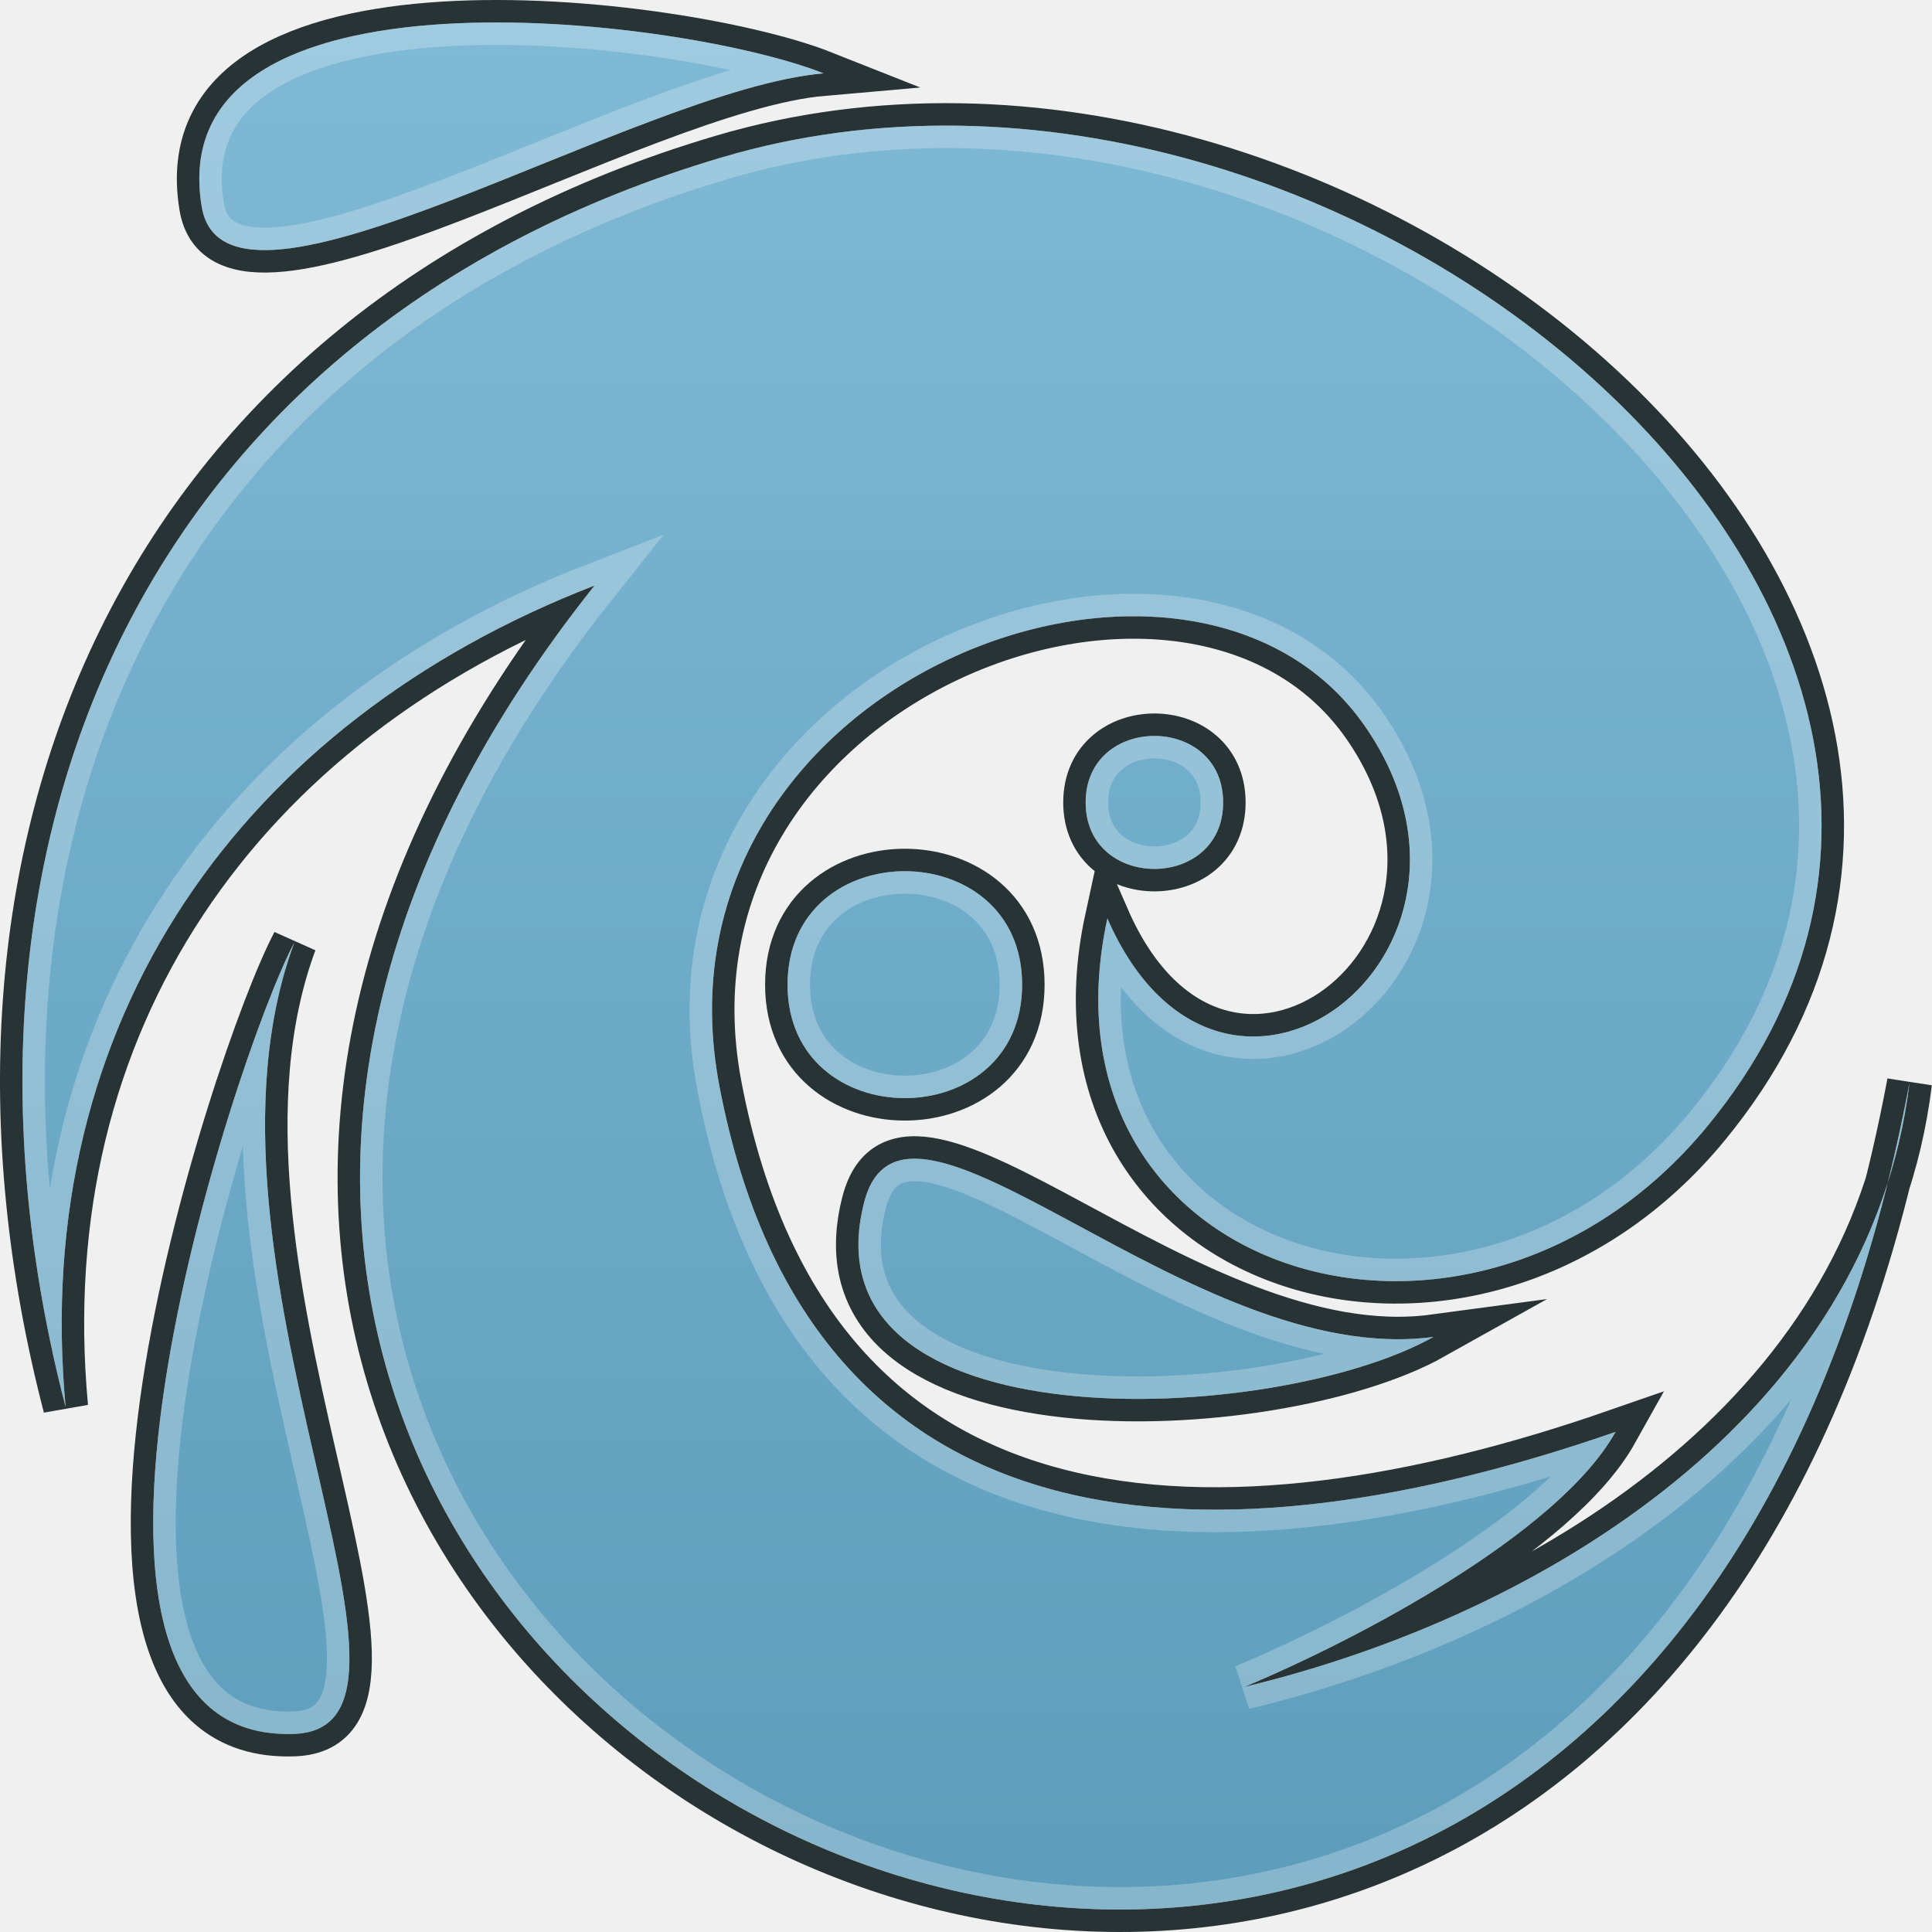
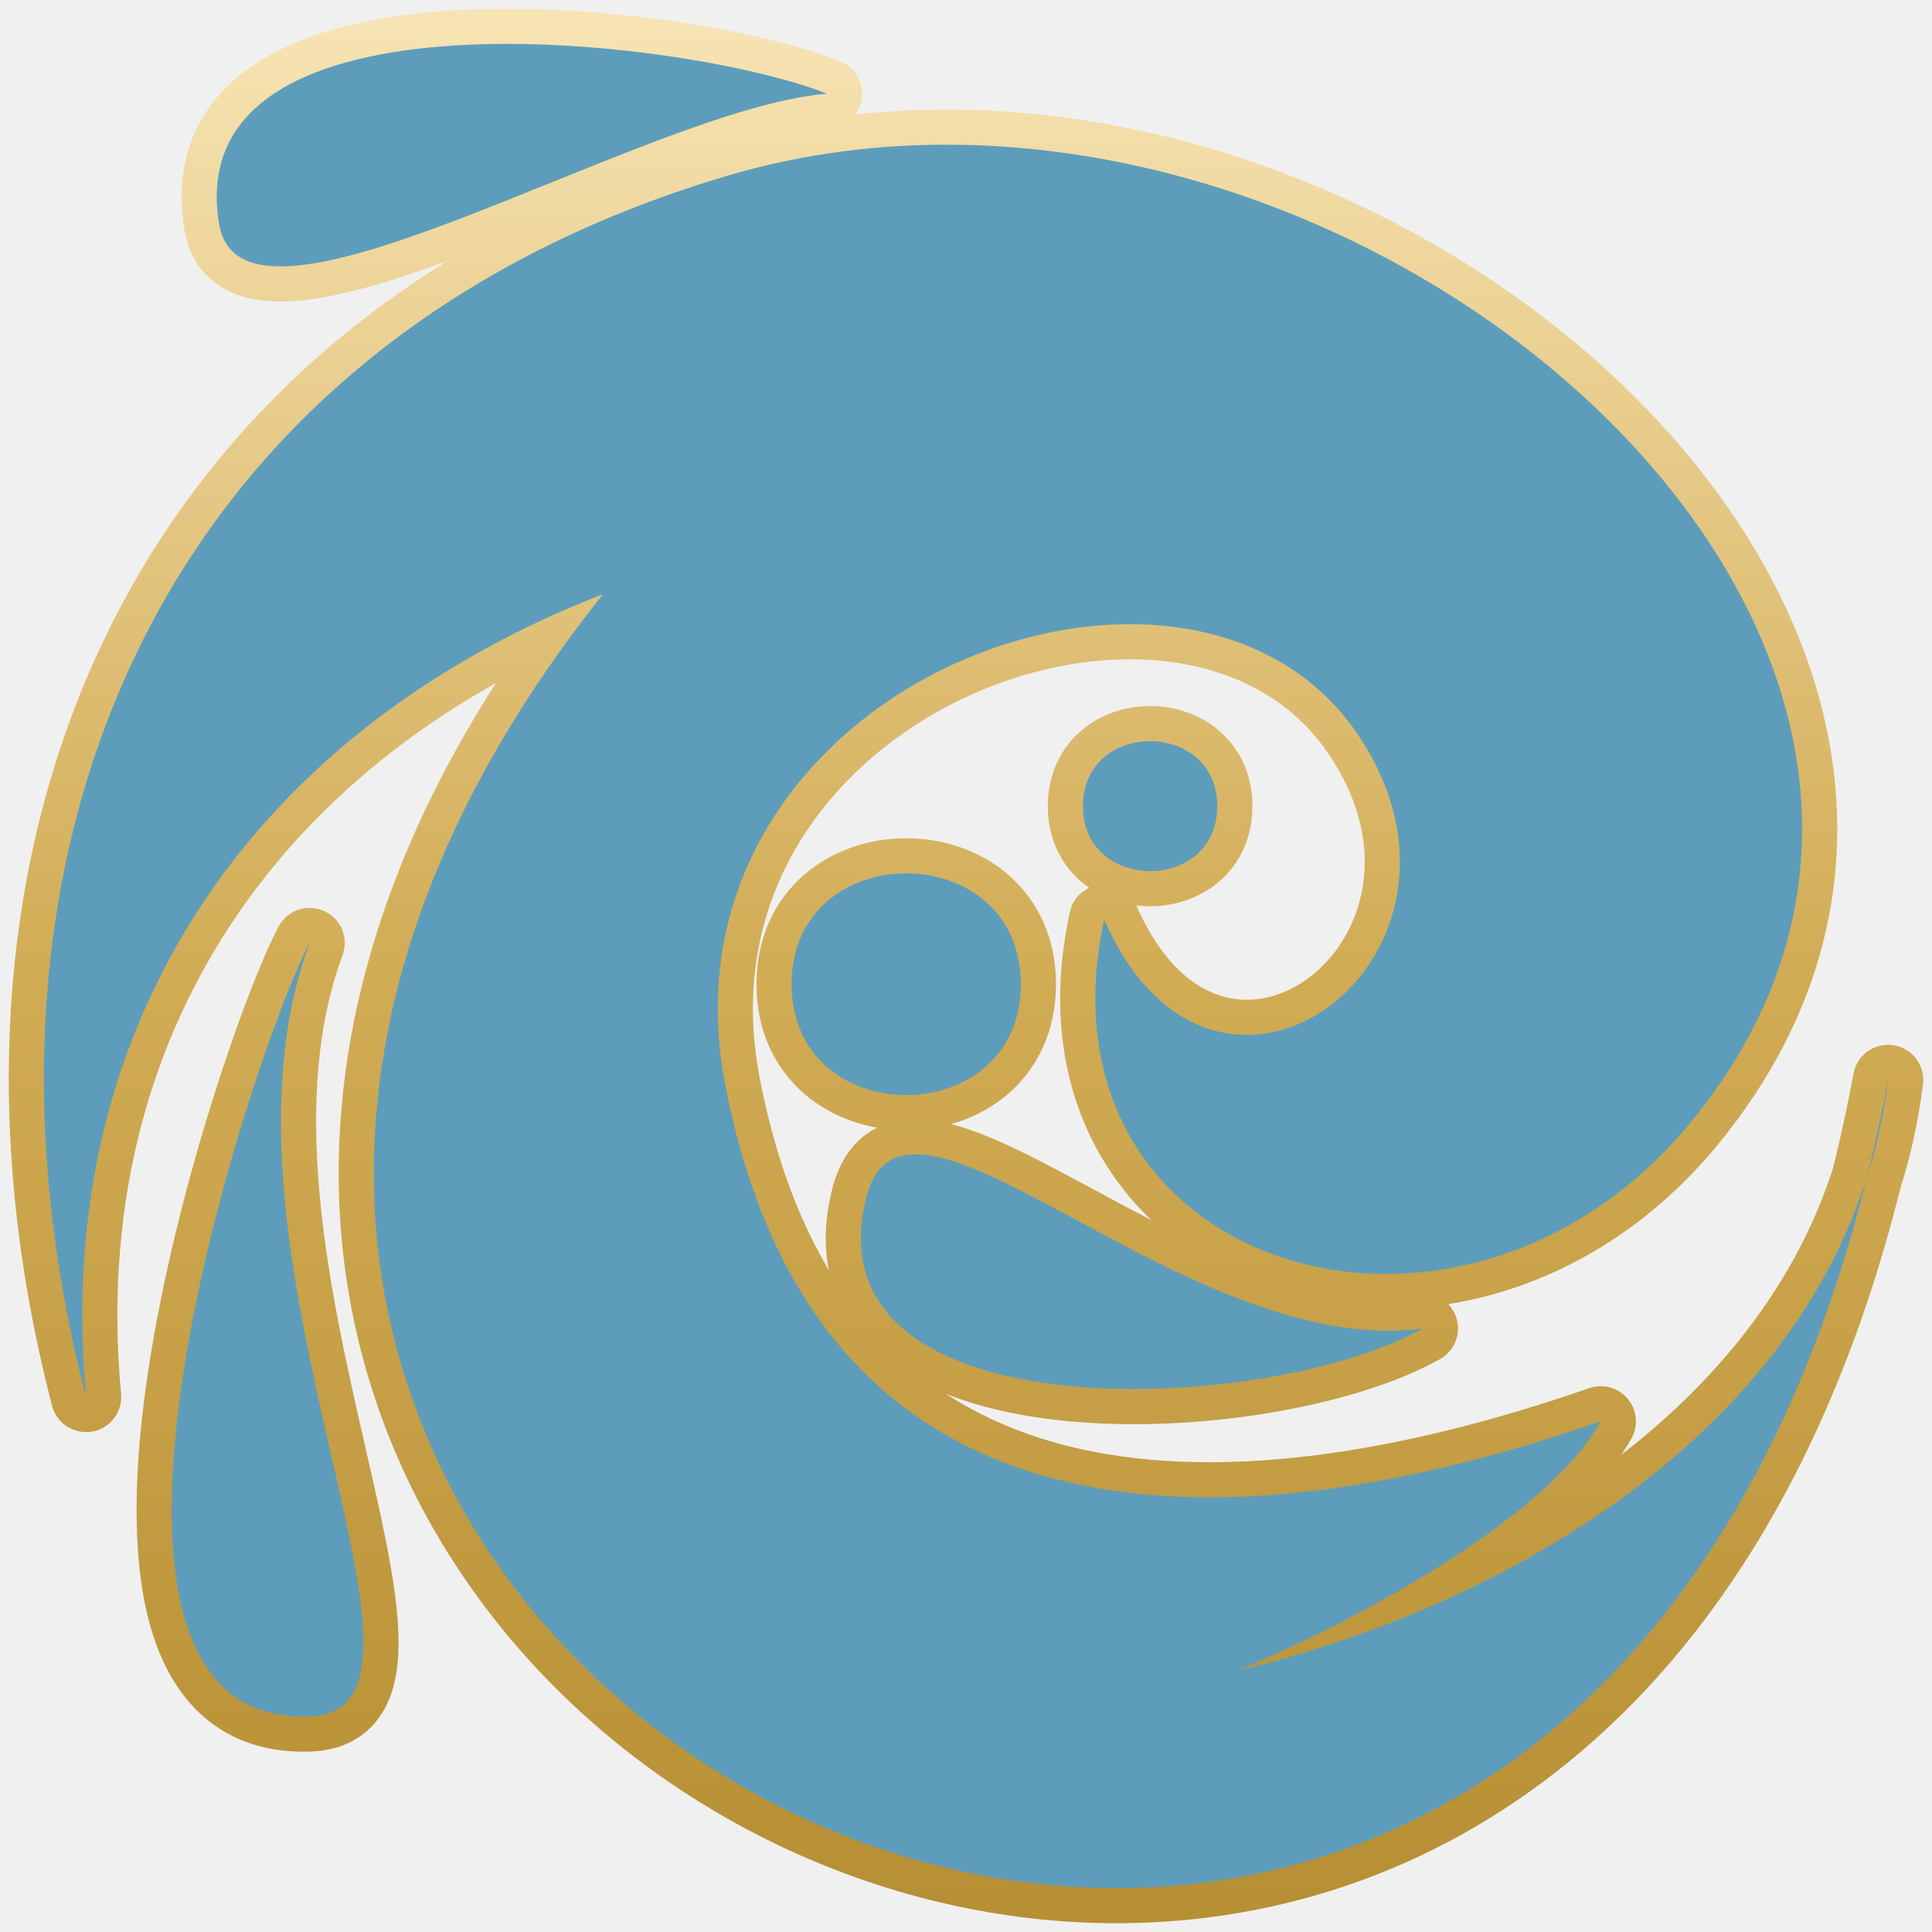
- <svg xmlns="http://www.w3.org/2000/svg" xmlns:xlink="http://www.w3.org/1999/xlink" width="86" height="86" viewBox="0 0 86 86" fill="none">
-   <use xlink:href="#stroke0_2496_74" fill="url(#paint0_linear_2496_74)" />
-   <mask id="stroke1_2496_74" maskUnits="userSpaceOnUse" x="0" y="0" width="86" height="86" fill="black">
-     <rect fill="white" width="86" height="86" />
-     <use xlink:href="#stroke0_2496_74" />
-   </mask>
-   <path d="M36.66 3.265C28.266 3.992 10.055 15.629 8.981 9.208C7.097 -2.048 30.302 0.745 36.66 3.265ZM49.293 40.885C54.409 52.582 67.759 42.515 60.789 32.37C53.033 21.078 28.567 30.303 32.027 48.368C36.128 69.791 54.543 69.773 71.913 63.739C69.358 68.311 60.316 73.036 55.372 75.096C68.862 71.856 83.214 62.88 85 48.189C71.913 117.995 -13.17 75.87 26.465 26.064C10.746 32.149 1.327 45.463 2.921 62.63C-3.496 37.905 6.144 14.696 32.134 7.005C59.843 -1.194 94.155 28.004 76.021 50.107C65.515 62.912 45.828 56.858 49.293 40.885ZM48.328 35.719C48.328 31.773 54.446 31.773 54.446 35.719C54.446 39.665 48.328 39.665 48.328 35.719ZM35.057 43.831C35.057 37.097 45.498 37.097 45.498 43.831C45.498 50.564 35.057 50.564 35.057 43.831ZM13.102 41.953C7.853 56.103 20.655 76.901 13.102 77.181C0.446 77.651 10.375 47.107 13.102 41.953ZM63.809 59.511C56.646 63.521 35.674 64.401 38.466 53.521C40.273 46.477 52.952 60.962 63.809 59.511Z" stroke-width="2" stroke-miterlimit="10" stroke="#273334" mask="url(#stroke1_2496_74)" />
-   <mask id="stroke2_2496_74" fill="white">
-     <path d="M36.66 3.265C28.266 3.992 10.055 15.629 8.981 9.208C7.097 -2.048 30.302 0.745 36.66 3.265ZM49.293 40.885C54.409 52.582 67.759 42.515 60.789 32.37C53.033 21.078 28.567 30.303 32.027 48.368C36.128 69.791 54.543 69.773 71.913 63.739C69.358 68.311 60.316 73.036 55.372 75.096C68.862 71.856 83.214 62.88 85 48.189C71.913 117.995 -13.17 75.87 26.465 26.064C10.746 32.149 1.327 45.463 2.921 62.63C-3.496 37.905 6.144 14.696 32.134 7.005C59.843 -1.194 94.155 28.004 76.021 50.107C65.515 62.912 45.828 56.858 49.293 40.885ZM48.327 35.719C48.327 31.773 54.446 31.773 54.446 35.719C54.446 39.665 48.327 39.665 48.327 35.719ZM35.057 43.831C35.057 37.097 45.498 37.097 45.498 43.831C45.498 50.564 35.057 50.564 35.057 43.831ZM13.102 41.953C7.853 56.103 20.655 76.901 13.102 77.181C0.446 77.651 10.375 47.107 13.102 41.953ZM63.809 59.511C56.646 63.521 35.674 64.401 38.466 53.521C40.273 46.477 52.952 60.962 63.809 59.511Z" />
-   </mask>
-   <path d="M36.66 3.265C28.266 3.992 10.055 15.629 8.981 9.208C7.097 -2.048 30.302 0.745 36.66 3.265ZM49.293 40.885C54.409 52.582 67.759 42.515 60.789 32.37C53.033 21.078 28.567 30.303 32.027 48.368C36.128 69.791 54.543 69.773 71.913 63.739C69.358 68.311 60.316 73.036 55.372 75.096C68.862 71.856 83.214 62.88 85 48.189C71.913 117.995 -13.17 75.87 26.465 26.064C10.746 32.149 1.327 45.463 2.921 62.63C-3.496 37.905 6.144 14.696 32.134 7.005C59.843 -1.194 94.155 28.004 76.021 50.107C65.515 62.912 45.828 56.858 49.293 40.885ZM48.328 35.719C48.328 31.773 54.446 31.773 54.446 35.719C54.446 39.665 48.328 39.665 48.328 35.719ZM35.057 43.831C35.057 37.097 45.498 37.097 45.498 43.831C45.498 50.564 35.057 50.564 35.057 43.831ZM13.102 41.953C7.853 56.103 20.655 76.901 13.102 77.181C0.446 77.651 10.375 47.107 13.102 41.953ZM63.809 59.511C56.646 63.521 35.674 64.401 38.466 53.521C40.273 46.477 52.952 60.962 63.809 59.511Z" stroke-width="2" stroke-miterlimit="10" stroke="white" stroke-opacity="0.25" mask="url(#stroke2_2496_74)" />
+ <svg xmlns="http://www.w3.org/2000/svg" viewBox="-2 -2 88 88">
  <defs>
-     <linearGradient id="paint0_linear_2496_74" x1="43" y1="1" x2="43" y2="85" gradientUnits="userSpaceOnUse">
-       <stop stop-color="#7FB9D5" />
-       <stop offset="1" stop-color="#5D9DBB" />
+     <linearGradient id="gold" x1="0" y1="0" x2="0" y2="1">
+       <stop offset="0" stop-color="#f7e3b3" />
+       <stop offset="0.5" stop-color="#d2ac55" />
+       <stop offset="1" stop-color="#b78f34" />
    </linearGradient>
-     <path id="stroke0_2496_74" d="M36.66 3.265C28.266 3.992 10.055 15.629 8.981 9.208C7.097 -2.048 30.302 0.745 36.66 3.265ZM49.293 40.885C54.409 52.582 67.759 42.515 60.789 32.37C53.033 21.078 28.567 30.303 32.027 48.368C36.128 69.791 54.543 69.773 71.913 63.739C69.358 68.311 60.316 73.036 55.372 75.096C68.862 71.856 83.214 62.88 85 48.189C71.913 117.995 -13.17 75.87 26.465 26.064C10.746 32.149 1.327 45.463 2.921 62.63C-3.496 37.905 6.144 14.696 32.134 7.005C59.843 -1.194 94.155 28.004 76.021 50.107C65.515 62.912 45.828 56.858 49.293 40.885ZM48.327 35.719C48.327 31.773 54.446 31.773 54.446 35.719C54.446 39.665 48.327 39.665 48.327 35.719ZM35.057 43.831C35.057 37.097 45.498 37.097 45.498 43.831C45.498 50.564 35.057 50.564 35.057 43.831ZM13.102 41.953C7.853 56.103 20.655 76.901 13.102 77.181C0.446 77.651 10.375 47.107 13.102 41.953ZM63.809 59.511C56.646 63.521 35.674 64.401 38.466 53.521C40.273 46.477 52.952 60.962 63.809 59.511Z" />
  </defs>
+   <g fill="#5d9dbb" stroke="url(#gold)" stroke-width="3.2" stroke-linejoin="round" paint-order="stroke">
+     <path d="M35.66 2.265C27.266 2.992 9.055 14.629 7.981 8.208C6.097 -3.048 29.302 -0.255 35.66 2.265ZM48.293 39.885C53.409 51.582 66.759 41.515 59.789 31.37C52.033 20.078 27.567 29.303 31.027 47.368C35.128 68.791 53.543 68.773 70.913 62.739C68.358 67.311 59.316 72.036 54.372 74.096C67.862 70.856 82.214 61.88 84 47.189C70.913 116.995 -14.17 74.87 25.465 25.064C9.746 31.149 0.327 44.463 1.921 61.63C-4.496 36.905 5.144 13.696 31.134 6.005C58.843 -2.194 93.155 27.004 75.021 49.107C64.515 61.912 44.828 55.858 48.293 39.885ZM47.327 34.719C47.327 30.773 53.446 30.773 53.446 34.719C53.446 38.665 47.327 38.665 47.327 34.719ZM34.057 42.831C34.057 36.097 44.498 36.097 44.498 42.831C44.498 49.564 34.057 49.564 34.057 42.831ZM12.102 40.953C6.853 55.103 19.655 75.901 12.102 76.181C-0.554 76.651 9.375 46.107 12.102 40.953ZM62.809 58.511C55.646 62.521 34.674 63.401 37.466 52.521C39.273 45.477 51.952 59.962 62.809 58.511Z" />
+   </g>
</svg>
